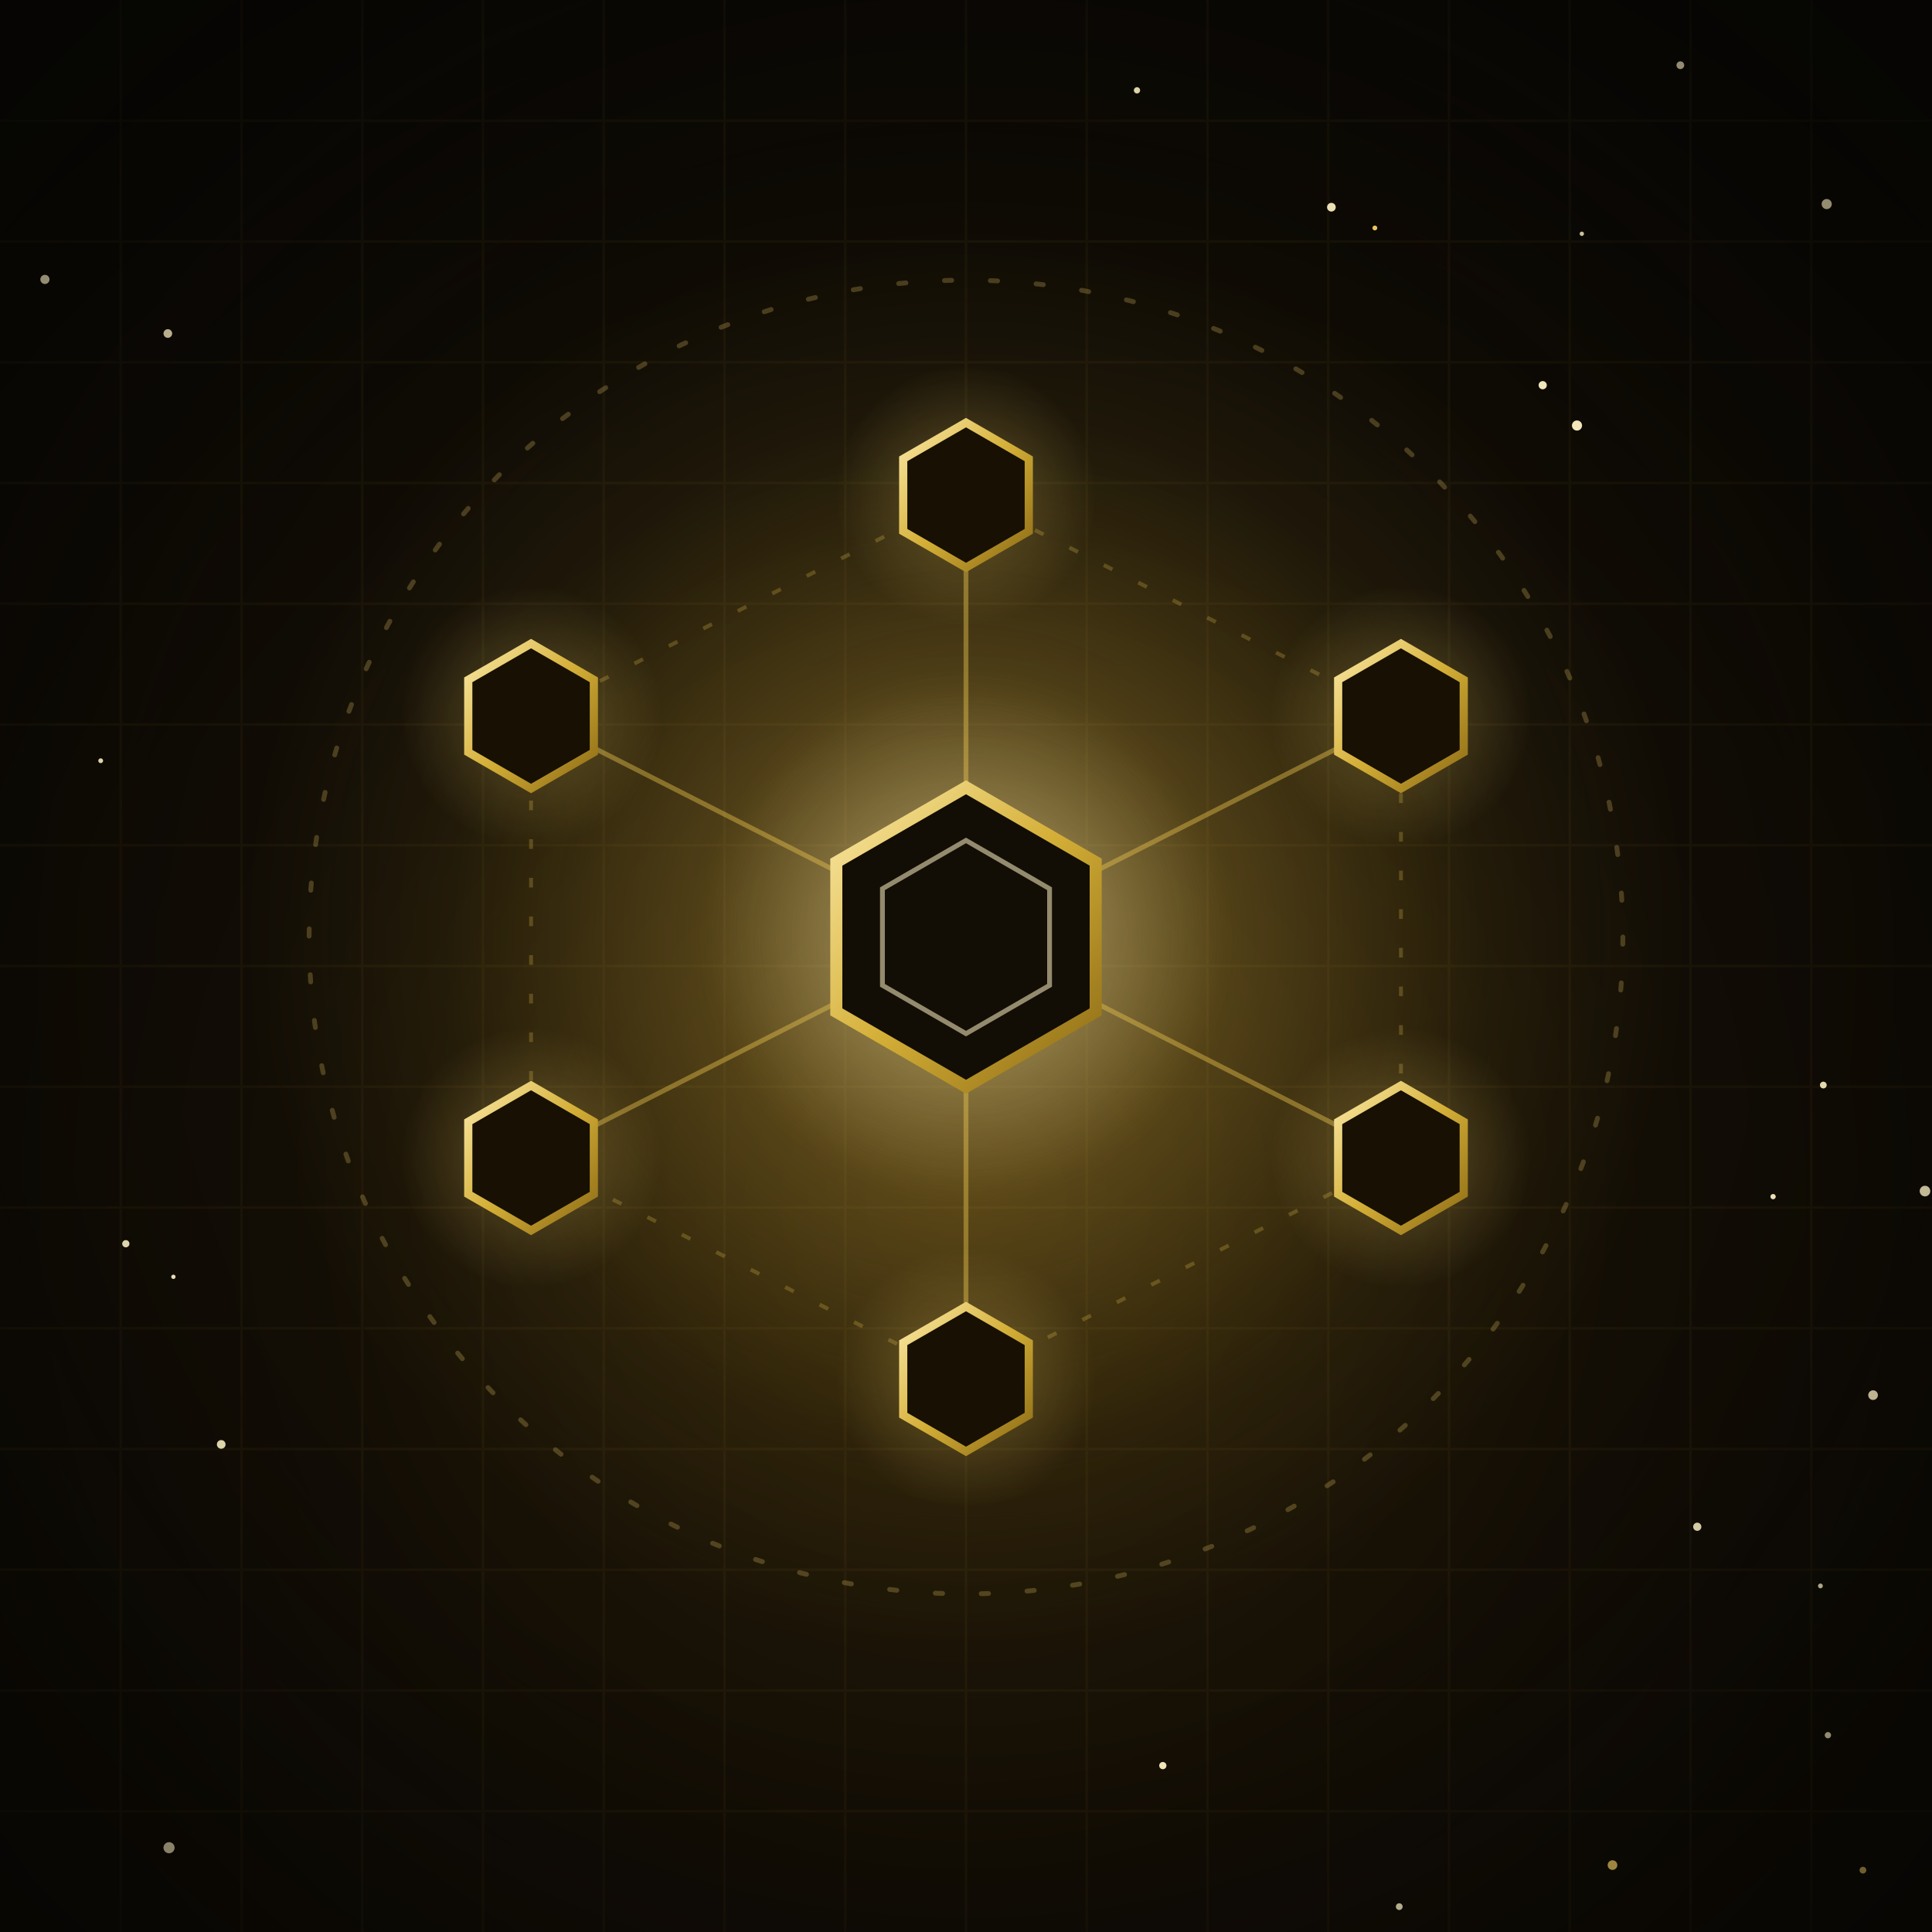
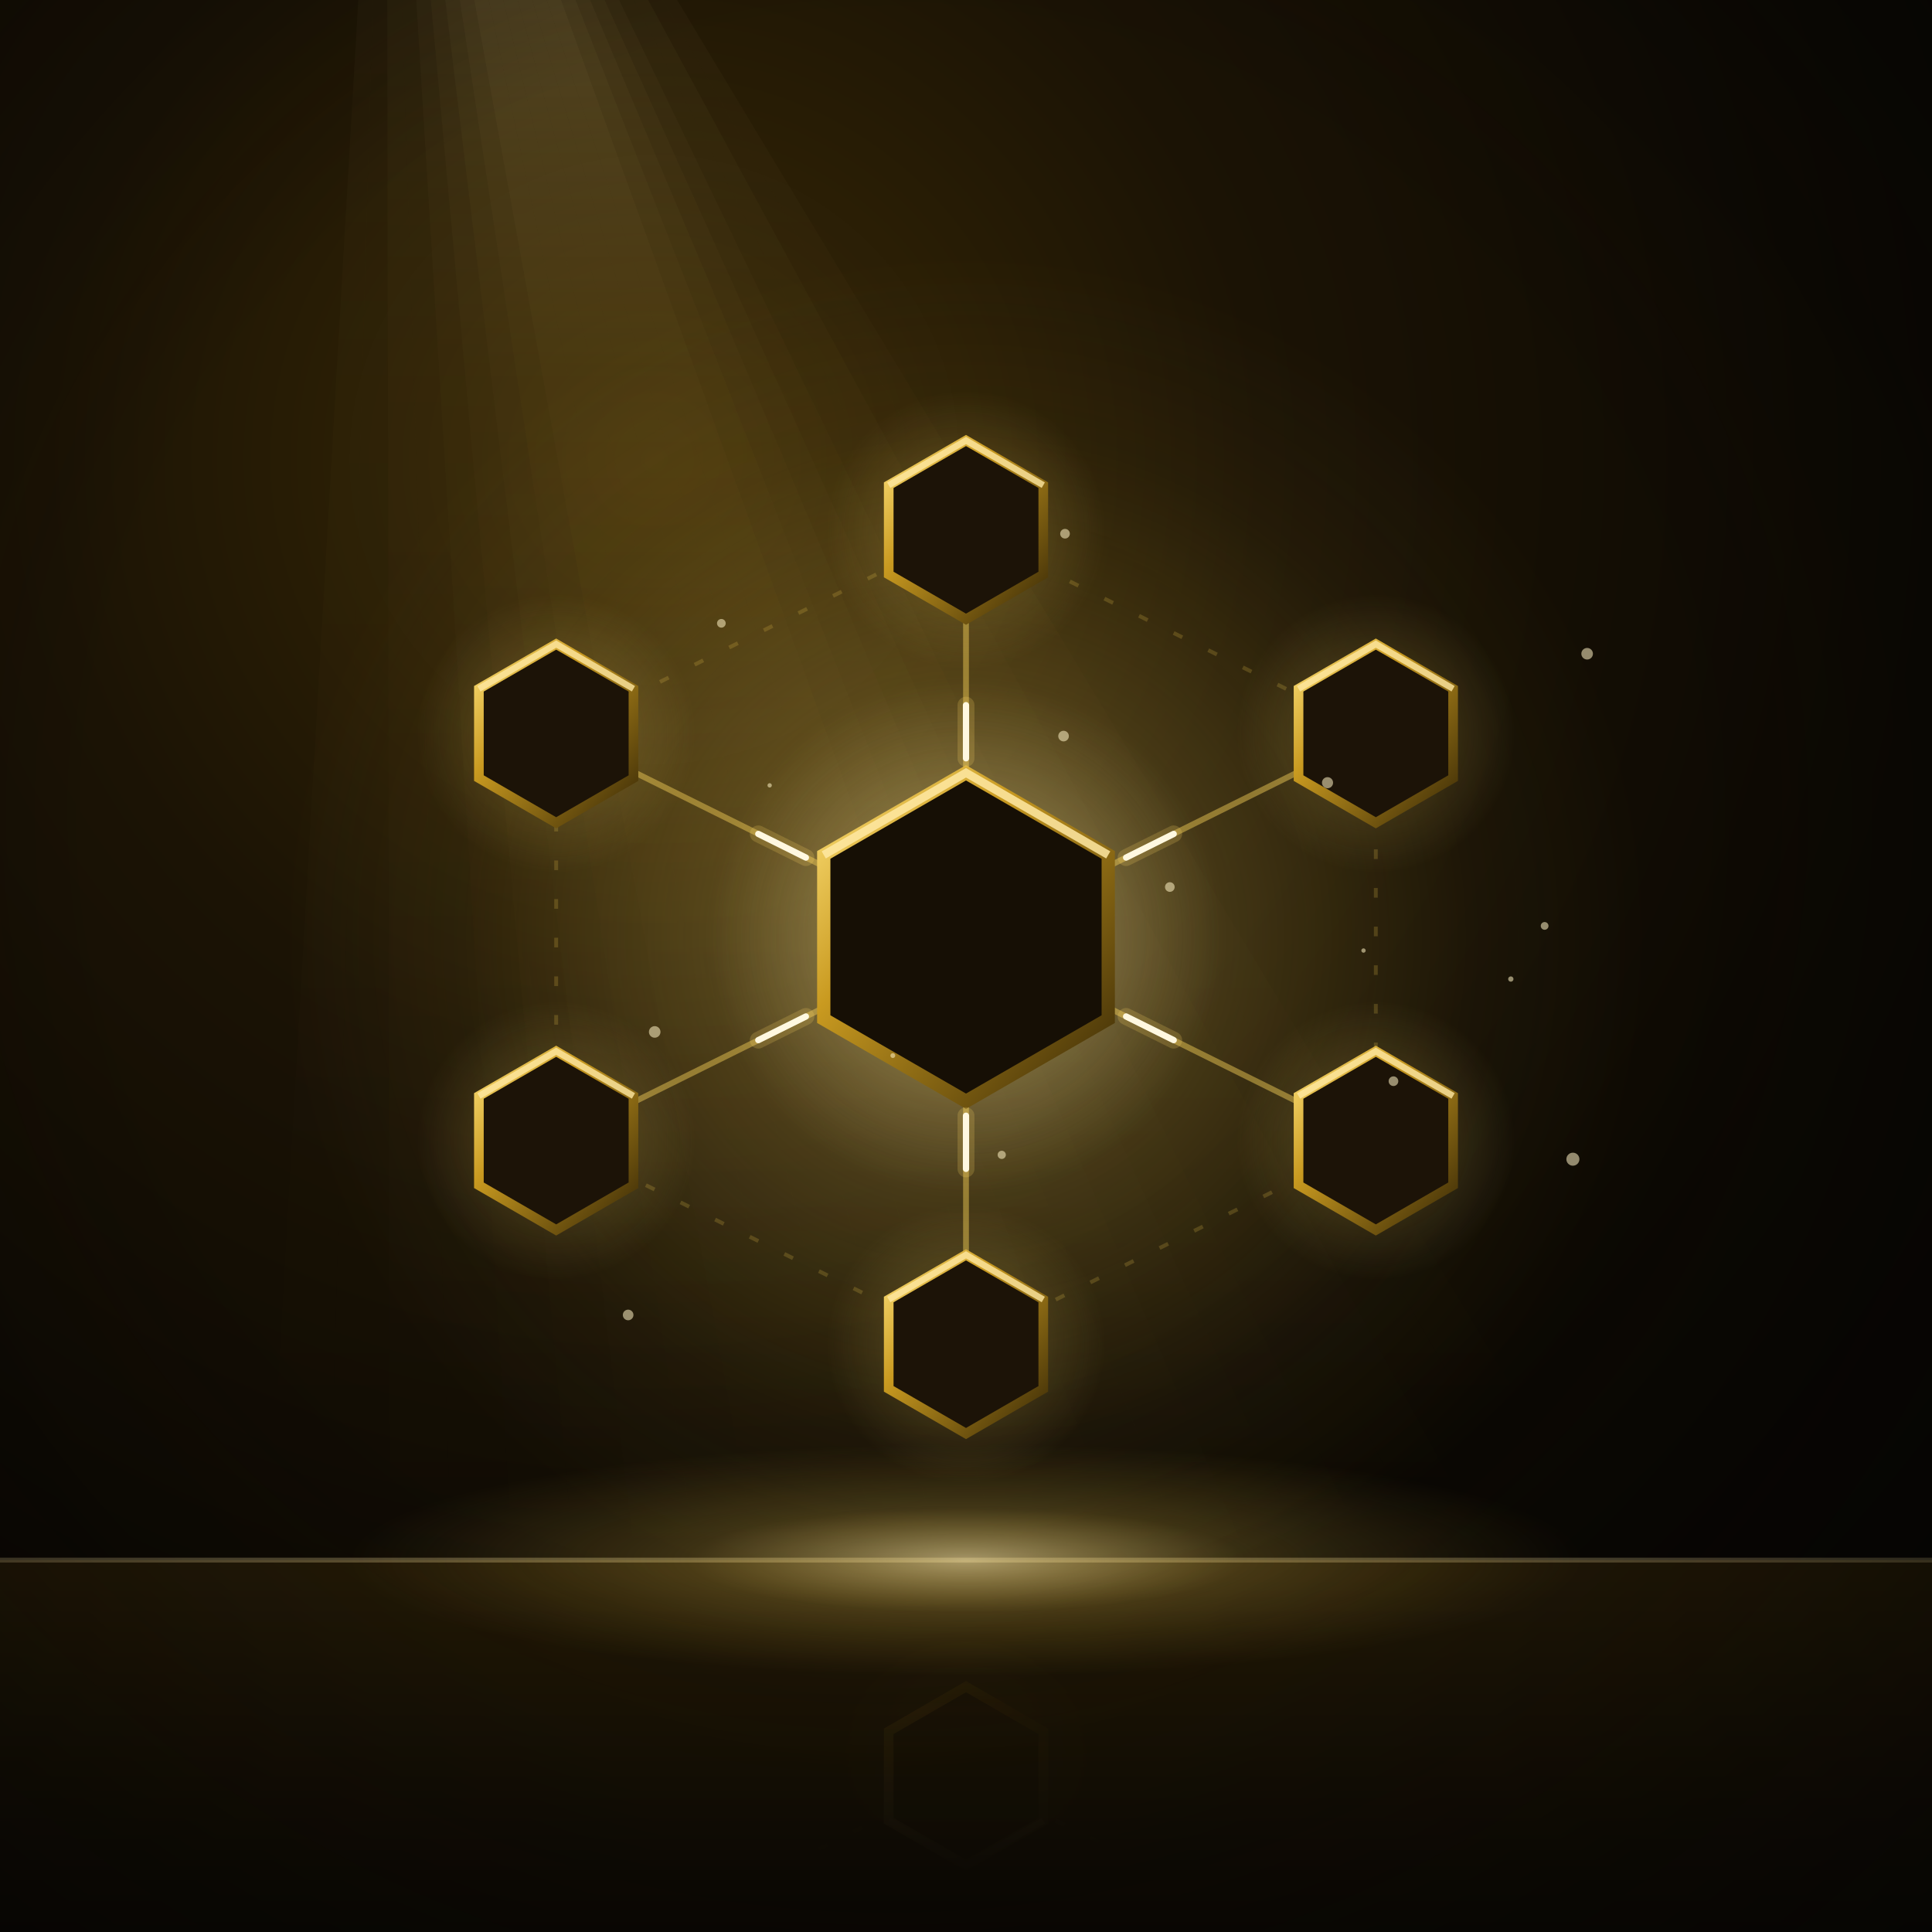
<svg xmlns="http://www.w3.org/2000/svg" viewBox="0 0 800 800" width="800" height="800" aria-hidden="true">
  <defs>
-     <radialGradient id="bg" cx=".5" cy=".62" r=".78">
-       <stop offset="0" stop-color="#2a1e07" />
-       <stop offset=".45" stop-color="#120d05" />
-       <stop offset="1" stop-color="#060503" />
+     <radialGradient id="sky" cx=".34" cy=".24" r=".92">
+       <stop offset="0" stop-color="#3a2a06" />
+       <stop offset=".34" stop-color="#1b1305" />
+       <stop offset=".72" stop-color="#0b0803" />
+       <stop offset="1" stop-color="#050403" />
+     </radialGradient>
+     <linearGradient id="beam" x1="0" y1="0" x2="0" y2="1">
+       <stop offset="0" stop-color="#fff1c4" stop-opacity=".46" />
+       <stop offset=".42" stop-color="#ffd766" stop-opacity=".15" />
+       <stop offset="1" stop-color="#ffd766" stop-opacity="0" />
+     </linearGradient>
+     <radialGradient id="pool">
+       <stop offset="0" stop-color="#ffe9a3" stop-opacity=".62" />
+       <stop offset=".45" stop-color="#e9c552" stop-opacity=".2" />
+       <stop offset="1" stop-color="#d4af37" stop-opacity="0" />
+     </radialGradient>
+     <radialGradient id="halo">
+       <stop offset="0" stop-color="#fff2c8" stop-opacity=".5" />
+       <stop offset=".38" stop-color="#e9c552" stop-opacity=".2" />
+       <stop offset=".74" stop-color="#d4af37" stop-opacity=".05" />
+       <stop offset="1" stop-color="#d4af37" stop-opacity="0" />
    </radialGradient>
    <radialGradient id="soft">
-       <stop offset="0" stop-color="#fff3c4" stop-opacity=".85" />
-       <stop offset=".5" stop-color="#f5d76e" stop-opacity=".3" />
+       <stop offset="0" stop-color="#fff3c4" stop-opacity=".8" />
+       <stop offset=".5" stop-color="#f5d76e" stop-opacity=".28" />
      <stop offset="1" stop-color="#f5d76e" stop-opacity="0" />
    </radialGradient>
-     <radialGradient id="halo">
-       <stop offset="0" stop-color="#fff2c8" stop-opacity=".55" />
-       <stop offset=".35" stop-color="#e9bf48" stop-opacity=".26" />
-       <stop offset=".72" stop-color="#d4af37" stop-opacity=".07" />
-       <stop offset="1" stop-color="#d4af37" stop-opacity="0" />
-     </radialGradient>
-     <radialGradient id="vig" cx=".5" cy=".5" r=".72">
-       <stop offset=".55" stop-color="#060503" stop-opacity="0" />
-       <stop offset="1" stop-color="#060503" stop-opacity=".72" />
-     </radialGradient>
-     <linearGradient id="gold" x1="0" y1="0" x2="1" y2="1">
-       <stop offset="0" stop-color="#fbe9a6" />
-       <stop offset=".5" stop-color="#d4af37" />
-       <stop offset="1" stop-color="#8c6a14" />
-     </linearGradient>
-     <linearGradient id="floor" x1="0" y1="0" x2="0" y2="1">
-       <stop offset="0" stop-color="#d4af37" stop-opacity="0" />
-       <stop offset="1" stop-color="#d4af37" stop-opacity=".16" />
-     </linearGradient>
+     <linearGradient id="brass" x1="0" y1="0" x2="1" y2="1">
+       <stop offset="0" stop-color="#ffe27a" />
+       <stop offset=".35" stop-color="#c99a20" />
+       <stop offset=".62" stop-color="#8c6a14" />
+       <stop offset="1" stop-color="#3a2a06" />
+     </linearGradient>
+     <linearGradient id="near" x1="0" y1="0" x2="0" y2="1">
+       <stop offset="0" stop-color="#241a06" />
+       <stop offset="1" stop-color="#0b0803" />
+     </linearGradient>
+     <radialGradient id="vig" cx=".46" cy=".42" r=".78">
+       <stop offset=".52" stop-color="#050403" stop-opacity="0" />
+       <stop offset="1" stop-color="#050403" stop-opacity=".7" />
+     </radialGradient>
  </defs>
  <style>
- .tw{animation:tw 3s ease-in-out infinite alternate}
- .breathe{transform-box:fill-box;transform-origin:center;animation:breathe 5s ease-in-out infinite alternate}
- @keyframes tw{from{opacity:.18}to{opacity:1}}
- @keyframes breathe{from{opacity:.72;transform:scale(.96)}to{opacity:1;transform:scale(1.05)}}
+ .mote{animation-name:mote;animation-timing-function:ease-in-out;animation-iteration-count:infinite;animation-direction:alternate}
+ .glow{transform-box:fill-box;transform-origin:center;animation:glow 6s ease-in-out infinite alternate}
+ @keyframes mote{from{transform:translateY(9px);opacity:.14}to{transform:translateY(-13px);opacity:.85}}
+ @keyframes glow{from{opacity:.68;transform:scale(.97)}to{opacity:1;transform:scale(1.04)}}
.nd{transform-box:fill-box;transform-origin:center;animation:nd 4.8s ease-in-out infinite}
.core{transform-box:fill-box;transform-origin:center;animation:core 3.6s ease-in-out infinite alternate}
- .orb{animation:spin 64s linear infinite}
- @keyframes pk0{from{stroke-dashoffset:22}to{stroke-dashoffset:-183}}.pk0{animation:pk0 3.4s linear -1.5s infinite}@keyframes pk1{from{stroke-dashoffset:22}to{stroke-dashoffset:-202}}.pk1{animation:pk1 3.1s linear -0.5s infinite}@keyframes pk2{from{stroke-dashoffset:22}to{stroke-dashoffset:-202}}.pk2{animation:pk2 4.1s linear -2.3s infinite}@keyframes pk3{from{stroke-dashoffset:22}to{stroke-dashoffset:-183}}.pk3{animation:pk3 4s linear -1.2s infinite}@keyframes pk4{from{stroke-dashoffset:22}to{stroke-dashoffset:-202}}.pk4{animation:pk4 3s linear -1.7s infinite}@keyframes pk5{from{stroke-dashoffset:22}to{stroke-dashoffset:-202}}.pk5{animation:pk5 3.4s linear -2.5s infinite}
- @keyframes spin{to{transform:rotate(360deg)}}
- @keyframes nd{0%,100%{transform:scale(1)}50%{transform:scale(1.1)}}
- @keyframes core{from{transform:scale(.95)}to{transform:scale(1.08)}}</style>
-   <rect width="800" height="800" fill="url(#bg)" />
-   <g fill="none" stroke="#d4af37" stroke-width="1" opacity=".05">
-     <path d="M50 0V800" />
-     <path d="M100 0V800" />
-     <path d="M150 0V800" />
-     <path d="M200 0V800" />
-     <path d="M250 0V800" />
-     <path d="M300 0V800" />
-     <path d="M350 0V800" />
-     <path d="M400 0V800" />
-     <path d="M450 0V800" />
-     <path d="M500 0V800" />
-     <path d="M550 0V800" />
-     <path d="M600 0V800" />
-     <path d="M650 0V800" />
-     <path d="M700 0V800" />
-     <path d="M750 0V800" />
-     <path d="M0 50H800" />
-     <path d="M0 100H800" />
-     <path d="M0 150H800" />
-     <path d="M0 200H800" />
-     <path d="M0 250H800" />
-     <path d="M0 300H800" />
-     <path d="M0 350H800" />
-     <path d="M0 400H800" />
-     <path d="M0 450H800" />
-     <path d="M0 500H800" />
-     <path d="M0 550H800" />
-     <path d="M0 600H800" />
-     <path d="M0 650H800" />
-     <path d="M0 700H800" />
-     <path d="M0 750H800" />
+ @keyframes pk0{from{stroke-dashoffset:22}to{stroke-dashoffset:-94.6}}.pk0{animation:pk0 3.4s linear -1.5s infinite}@keyframes pk1{from{stroke-dashoffset:22}to{stroke-dashoffset:-115.5}}.pk1{animation:pk1 3.1s linear -0.5s infinite}@keyframes pk2{from{stroke-dashoffset:22}to{stroke-dashoffset:-115.5}}.pk2{animation:pk2 4.1s linear -2.3s infinite}@keyframes pk3{from{stroke-dashoffset:22}to{stroke-dashoffset:-94.6}}.pk3{animation:pk3 4s linear -1.2s infinite}@keyframes pk4{from{stroke-dashoffset:22}to{stroke-dashoffset:-115.5}}.pk4{animation:pk4 3s linear -1.7s infinite}@keyframes pk5{from{stroke-dashoffset:22}to{stroke-dashoffset:-115.5}}.pk5{animation:pk5 3.4s linear -2.5s infinite}
+ @keyframes nd{0%,100%{transform:scale(1)}50%{transform:scale(1.09)}}
+ @keyframes core{from{transform:scale(.96)}to{transform:scale(1.07)}}</style>
+   <rect width="800" height="800" fill="url(#sky)" />
+   <g fill="url(#beam)">
+     <path d="M160 -200L60 646L85.4 646Z" opacity="0" />
+     <path d="M160 -200L85.4 646L110.8 646Z" opacity="0" />
+     <path d="M160 -200L110.8 646L136.2 646Z" opacity="0.1" />
+     <path d="M160 -200L136.2 646L161.5 646Z" opacity="0.1" />
+     <path d="M160 -200L161.5 646L186.9 646Z" opacity="0.2" />
+     <path d="M160 -200L186.9 646L212.3 646Z" opacity="0.2" />
+     <path d="M160 -200L212.3 646L237.7 646Z" opacity="0.3" />
+     <path d="M160 -200L237.7 646L263.1 646Z" opacity="0.4" />
+     <path d="M160 -200L263.1 646L288.5 646Z" opacity="0.5" />
+     <path d="M160 -200L288.5 646L313.8 646Z" opacity="0.6" />
+     <path d="M160 -200L313.8 646L339.2 646Z" opacity="0.7" />
+     <path d="M160 -200L339.2 646L364.6 646Z" opacity="0.7" />
+     <path d="M160 -200L364.6 646L390 646Z" opacity="0.7" />
+     <path d="M160 -200L390 646L415.4 646Z" opacity="0.7" />
+     <path d="M160 -200L415.4 646L440.8 646Z" opacity="0.7" />
+     <path d="M160 -200L440.8 646L466.2 646Z" opacity="0.7" />
+     <path d="M160 -200L466.2 646L491.5 646Z" opacity="0.6" />
+     <path d="M160 -200L491.5 646L516.9 646Z" opacity="0.5" />
+     <path d="M160 -200L516.9 646L542.3 646Z" opacity="0.4" />
+     <path d="M160 -200L542.3 646L567.7 646Z" opacity="0.3" />
+     <path d="M160 -200L567.7 646L593.1 646Z" opacity="0.2" />
+     <path d="M160 -200L593.1 646L618.5 646Z" opacity="0.2" />
+     <path d="M160 -200L618.5 646L643.8 646Z" opacity="0.1" />
+     <path d="M160 -200L643.8 646L669.2 646Z" opacity="0.1" />
+     <path d="M160 -200L669.2 646L694.6 646Z" opacity="0" />
+     <path d="M160 -200L694.6 646L720 646Z" opacity="0" />
  </g>
  <g transform="translate(400 388)">
-     <circle class="breathe" r="300" fill="url(#halo)" />
-     <g class="orb" fill="none" stroke="#f5d76e" stroke-opacity=".24" stroke-width="2" stroke-dasharray="3 16" stroke-linecap="round">
-       <circle r="272" />
-     </g>
-   </g>
-   <g fill="none" stroke="#e2bd4a" stroke-width="2" stroke-opacity=".45">
-     <path d="M400 388L400 205" />
-     <path d="M400 388L580.1 296.5" />
-     <path d="M400 388L580.1 479.5" />
-     <path d="M400 388L400 571" />
-     <path d="M400 388L219.9 479.5" />
-     <path d="M400 388L219.9 296.5" />
-   </g>
-   <g fill="none" stroke="#e2bd4a" stroke-width="1.6" stroke-opacity=".26" stroke-dasharray="4 12">
-     <path d="M400 205L580.1 296.5" />
-     <path d="M580.1 296.5L580.1 479.5" />
-     <path d="M580.1 479.5L400 571" />
-     <path d="M400 571L219.9 479.5" />
-     <path d="M219.9 479.5L219.9 296.5" />
-     <path d="M219.9 296.5L400 205" />
+     <circle class="glow" r="286" fill="url(#halo)" />
+   </g>
+   <rect x="0" y="646" width="800" height="154" fill="url(#near)" />
+   <path d="M0 646H800" stroke="#ffe9a3" stroke-width="2" opacity=".3" />
+   <ellipse cx="400" cy="646" rx="256" ry="48" fill="url(#pool)" />
+   <defs>
+     <linearGradient id="gmr1" x1="0" y1="646" x2="0" y2="776" gradientUnits="userSpaceOnUse">
+       <stop offset="0" stop-color="#fff" stop-opacity=".9" />
+       <stop offset=".55" stop-color="#fff" stop-opacity=".22" />
+       <stop offset="1" stop-color="#fff" stop-opacity="0" />
+     </linearGradient>
+     <mask id="mr1" maskUnits="userSpaceOnUse" x="0" y="646" width="800" height="130">
+       <rect x="0" y="646" width="800" height="130" fill="url(#gmr1)" />
+     </mask>
+   </defs>
+   <g mask="url(#mr1)" opacity="0.3">
+     <g transform="translate(0 1292) scale(1 -1)">
+       <g fill="none" stroke="#e9c552" stroke-width="2.4" stroke-opacity=".5">
+         <path d="M400 388L400 219.4" />
+         <path d="M400 388L569.7 303.7" />
+         <path d="M400 388L569.7 472.3" />
+         <path d="M400 388L400 556.6" />
+         <path d="M400 388L230.3 472.3" />
+         <path d="M400 388L230.3 303.7" />
+       </g>
+       <g fill="none" stroke="#e2bd4a" stroke-width="1.6" stroke-opacity=".22" stroke-dasharray="4 12">
+         <path d="M400 219.4L569.7 303.7" />
+         <path d="M569.7 303.7L569.7 472.3" />
+         <path d="M569.7 472.3L400 556.6" />
+         <path d="M400 556.6L230.3 472.3" />
+         <path d="M230.3 472.3L230.3 303.7" />
+         <path d="M230.3 303.7L400 219.4" />
+       </g>
+       <g transform="translate(400 219.4)">
+         <circle r="58" fill="url(#soft)" opacity=".45" />
+         <g class="nd" style="animation-delay:-0s">
+           <path d="M0 -37L32 -18.5L32 18.5L0 37L-32 18.5L-32 -18.5Z" fill="#1c1307" stroke="url(#brass)" stroke-width="4" />
+           <path d="M-32 -18.5L0 -37L32 -18.5" fill="none" stroke="#ffe9a3" stroke-width="2.6" opacity=".8" />
+         </g>
+       </g>
+       <g transform="translate(569.7 303.7)">
+         <circle r="58" fill="url(#soft)" opacity=".45" />
+         <g class="nd" style="animation-delay:-0.8s">
+           <path d="M0 -37L32 -18.5L32 18.5L0 37L-32 18.5L-32 -18.5Z" fill="#1c1307" stroke="url(#brass)" stroke-width="4" />
+           <path d="M-32 -18.5L0 -37L32 -18.5" fill="none" stroke="#ffe9a3" stroke-width="2.6" opacity=".8" />
+         </g>
+       </g>
+       <g transform="translate(569.7 472.3)">
+         <circle r="58" fill="url(#soft)" opacity=".45" />
+         <g class="nd" style="animation-delay:-1.6s">
+           <path d="M0 -37L32 -18.5L32 18.5L0 37L-32 18.5L-32 -18.5Z" fill="#1c1307" stroke="url(#brass)" stroke-width="4" />
+           <path d="M-32 -18.5L0 -37L32 -18.5" fill="none" stroke="#ffe9a3" stroke-width="2.6" opacity=".8" />
+         </g>
+       </g>
+       <g transform="translate(400 556.6)">
+         <circle r="58" fill="url(#soft)" opacity=".45" />
+         <g class="nd" style="animation-delay:-2.4s">
+           <path d="M0 -37L32 -18.5L32 18.5L0 37L-32 18.5L-32 -18.5Z" fill="#1c1307" stroke="url(#brass)" stroke-width="4" />
+           <path d="M-32 -18.5L0 -37L32 -18.5" fill="none" stroke="#ffe9a3" stroke-width="2.6" opacity=".8" />
+         </g>
+       </g>
+       <g transform="translate(230.3 472.3)">
+         <circle r="58" fill="url(#soft)" opacity=".45" />
+         <g class="nd" style="animation-delay:-3.2s">
+           <path d="M0 -37L32 -18.5L32 18.5L0 37L-32 18.5L-32 -18.5Z" fill="#1c1307" stroke="url(#brass)" stroke-width="4" />
+           <path d="M-32 -18.5L0 -37L32 -18.5" fill="none" stroke="#ffe9a3" stroke-width="2.6" opacity=".8" />
+         </g>
+       </g>
+       <g transform="translate(230.3 303.7)">
+         <circle r="58" fill="url(#soft)" opacity=".45" />
+         <g class="nd" style="animation-delay:-4s">
+           <path d="M0 -37L32 -18.5L32 18.5L0 37L-32 18.5L-32 -18.5Z" fill="#1c1307" stroke="url(#brass)" stroke-width="4" />
+           <path d="M-32 -18.5L0 -37L32 -18.5" fill="none" stroke="#ffe9a3" stroke-width="2.6" opacity=".8" />
+         </g>
+       </g>
+       <g transform="translate(400 388)">
+         <circle r="106" fill="url(#soft)" opacity=".45" />
+         <g class="core">
+           <path d="M0 -68L58.9 -34L58.9 34L0 68L-58.9 34L-58.9 -34Z" fill="#160f05" stroke="url(#brass)" stroke-width="5.5" />
+           <path d="M-58.9 -34L0 -68L58.9 -34" fill="none" stroke="#ffe9a3" stroke-width="3.4" opacity=".85" />
+         </g>
+       </g>
+     </g>
+   </g>
+   <g fill="none" stroke="#e9c552" stroke-width="2.4" stroke-opacity=".5">
+     <path d="M400 388L400 219.4" />
+     <path d="M400 388L569.7 303.7" />
+     <path d="M400 388L569.7 472.3" />
+     <path d="M400 388L400 556.6" />
+     <path d="M400 388L230.3 472.3" />
+     <path d="M400 388L230.3 303.7" />
+   </g>
+   <g fill="none" stroke="#e2bd4a" stroke-width="1.6" stroke-opacity=".22" stroke-dasharray="4 12">
+     <path d="M400 219.4L569.7 303.7" />
+     <path d="M569.7 303.7L569.7 472.3" />
+     <path d="M569.7 472.3L400 556.6" />
+     <path d="M400 556.6L230.3 472.3" />
+     <path d="M230.3 472.3L230.3 303.7" />
+     <path d="M230.3 303.7L400 219.4" />
+   </g>
+   <g transform="translate(400 219.4)">
+     <circle r="58" fill="url(#soft)" opacity=".45" />
+     <g class="nd" style="animation-delay:-0s">
+       <path d="M0 -37L32 -18.5L32 18.5L0 37L-32 18.5L-32 -18.5Z" fill="#1c1307" stroke="url(#brass)" stroke-width="4" />
+       <path d="M-32 -18.5L0 -37L32 -18.5" fill="none" stroke="#ffe9a3" stroke-width="2.6" opacity=".8" />
+     </g>
+   </g>
+   <g transform="translate(569.7 303.7)">
+     <circle r="58" fill="url(#soft)" opacity=".45" />
+     <g class="nd" style="animation-delay:-0.8s">
+       <path d="M0 -37L32 -18.5L32 18.5L0 37L-32 18.5L-32 -18.5Z" fill="#1c1307" stroke="url(#brass)" stroke-width="4" />
+       <path d="M-32 -18.5L0 -37L32 -18.5" fill="none" stroke="#ffe9a3" stroke-width="2.6" opacity=".8" />
+     </g>
+   </g>
+   <g transform="translate(569.7 472.3)">
+     <circle r="58" fill="url(#soft)" opacity=".45" />
+     <g class="nd" style="animation-delay:-1.6s">
+       <path d="M0 -37L32 -18.5L32 18.5L0 37L-32 18.5L-32 -18.5Z" fill="#1c1307" stroke="url(#brass)" stroke-width="4" />
+       <path d="M-32 -18.5L0 -37L32 -18.5" fill="none" stroke="#ffe9a3" stroke-width="2.6" opacity=".8" />
+     </g>
+   </g>
+   <g transform="translate(400 556.6)">
+     <circle r="58" fill="url(#soft)" opacity=".45" />
+     <g class="nd" style="animation-delay:-2.4s">
+       <path d="M0 -37L32 -18.5L32 18.5L0 37L-32 18.5L-32 -18.5Z" fill="#1c1307" stroke="url(#brass)" stroke-width="4" />
+       <path d="M-32 -18.5L0 -37L32 -18.5" fill="none" stroke="#ffe9a3" stroke-width="2.6" opacity=".8" />
+     </g>
+   </g>
+   <g transform="translate(230.3 472.3)">
+     <circle r="58" fill="url(#soft)" opacity=".45" />
+     <g class="nd" style="animation-delay:-3.2s">
+       <path d="M0 -37L32 -18.5L32 18.5L0 37L-32 18.5L-32 -18.5Z" fill="#1c1307" stroke="url(#brass)" stroke-width="4" />
+       <path d="M-32 -18.5L0 -37L32 -18.5" fill="none" stroke="#ffe9a3" stroke-width="2.6" opacity=".8" />
+     </g>
+   </g>
+   <g transform="translate(230.3 303.7)">
+     <circle r="58" fill="url(#soft)" opacity=".45" />
+     <g class="nd" style="animation-delay:-4s">
+       <path d="M0 -37L32 -18.5L32 18.5L0 37L-32 18.5L-32 -18.5Z" fill="#1c1307" stroke="url(#brass)" stroke-width="4" />
+       <path d="M-32 -18.5L0 -37L32 -18.5" fill="none" stroke="#ffe9a3" stroke-width="2.6" opacity=".8" />
+     </g>
+   </g>
+   <g transform="translate(400 388)">
+     <circle r="106" fill="url(#soft)" opacity=".45" />
+     <g class="core">
+       <path d="M0 -68L58.9 -34L58.9 34L0 68L-58.9 34L-58.9 -34Z" fill="#160f05" stroke="url(#brass)" stroke-width="5.5" />
+       <path d="M-58.9 -34L0 -68L58.9 -34" fill="none" stroke="#ffe9a3" stroke-width="3.4" opacity=".85" />
+     </g>
  </g>
  <g fill="none" stroke-linecap="round">
-     <path class="pk0" d="M400 388L400 205" stroke="#ffd766" stroke-width="7" stroke-opacity=".22" stroke-dasharray="22 187" />
-     <path class="pk0" d="M400 388L400 205" stroke="#fff8e0" stroke-width="2.6" stroke-dasharray="22 187" />
-     <path class="pk1" d="M400 388L580.1 296.5" stroke="#ffd766" stroke-width="7" stroke-opacity=".22" stroke-dasharray="22 206" />
-     <path class="pk1" d="M400 388L580.1 296.5" stroke="#fff8e0" stroke-width="2.6" stroke-dasharray="22 206" />
-     <path class="pk2" d="M400 388L580.1 479.5" stroke="#ffd766" stroke-width="7" stroke-opacity=".22" stroke-dasharray="22 206" />
-     <path class="pk2" d="M400 388L580.1 479.5" stroke="#fff8e0" stroke-width="2.6" stroke-dasharray="22 206" />
-     <path class="pk3" d="M400 388L400 571" stroke="#ffd766" stroke-width="7" stroke-opacity=".22" stroke-dasharray="22 187" />
-     <path class="pk3" d="M400 388L400 571" stroke="#fff8e0" stroke-width="2.6" stroke-dasharray="22 187" />
-     <path class="pk4" d="M400 388L219.9 479.5" stroke="#ffd766" stroke-width="7" stroke-opacity=".22" stroke-dasharray="22 206" />
-     <path class="pk4" d="M400 388L219.9 479.5" stroke="#fff8e0" stroke-width="2.6" stroke-dasharray="22 206" />
-     <path class="pk5" d="M400 388L219.9 296.5" stroke="#ffd766" stroke-width="7" stroke-opacity=".22" stroke-dasharray="22 206" />
-     <path class="pk5" d="M400 388L219.9 296.5" stroke="#fff8e0" stroke-width="2.6" stroke-dasharray="22 206" />
-   </g>
-   <g transform="translate(400 205)">
-     <circle r="54" fill="url(#soft)" opacity=".45" />
-     <path class="nd" d="M0 -30L26 -15L26 15L0 30L-26 15L-26 -15Z" fill="#171003" stroke="url(#gold)" stroke-width="3.4" style="animation-delay:-0s" />
-   </g>
-   <g transform="translate(580.1 296.5)">
-     <circle r="54" fill="url(#soft)" opacity=".45" />
-     <path class="nd" d="M0 -30L26 -15L26 15L0 30L-26 15L-26 -15Z" fill="#171003" stroke="url(#gold)" stroke-width="3.4" style="animation-delay:-0.8s" />
-   </g>
-   <g transform="translate(580.1 479.5)">
-     <circle r="54" fill="url(#soft)" opacity=".45" />
-     <path class="nd" d="M0 -30L26 -15L26 15L0 30L-26 15L-26 -15Z" fill="#171003" stroke="url(#gold)" stroke-width="3.4" style="animation-delay:-1.6s" />
-   </g>
-   <g transform="translate(400 571)">
-     <circle r="54" fill="url(#soft)" opacity=".45" />
-     <path class="nd" d="M0 -30L26 -15L26 15L0 30L-26 15L-26 -15Z" fill="#171003" stroke="url(#gold)" stroke-width="3.4" style="animation-delay:-2.4s" />
-   </g>
-   <g transform="translate(219.9 479.5)">
-     <circle r="54" fill="url(#soft)" opacity=".45" />
-     <path class="nd" d="M0 -30L26 -15L26 15L0 30L-26 15L-26 -15Z" fill="#171003" stroke="url(#gold)" stroke-width="3.4" style="animation-delay:-3.2s" />
-   </g>
-   <g transform="translate(219.9 296.5)">
-     <circle r="54" fill="url(#soft)" opacity=".45" />
-     <path class="nd" d="M0 -30L26 -15L26 15L0 30L-26 15L-26 -15Z" fill="#171003" stroke="url(#gold)" stroke-width="3.4" style="animation-delay:-4s" />
-   </g>
-   <g transform="translate(400 388)">
-     <circle r="110" fill="url(#soft)" opacity=".5" />
-     <path class="core" d="M0 -62L53.7 -31L53.7 31L0 62L-53.7 31L-53.7 -31Z" fill="#120d05" stroke="url(#gold)" stroke-width="5" />
-     <path d="M0 -40L34.6 -20L34.6 20L0 40L-34.6 20L-34.6 -20Z" fill="none" stroke="#fff3c4" stroke-width="2" opacity=".55" />
-   </g>
-   <circle class="tw" cx="71.8" cy="528.7" r="0.9" fill="#fff3c4" style="animation-duration:3.2s;animation-delay:-0.1s" />
-   <circle class="tw" cx="638.8" cy="159.5" r="1.7" fill="#fff3c4" style="animation-duration:3.8s;animation-delay:-0.5s" />
-   <circle class="tw" cx="667.7" cy="772.3" r="2" fill="#ffd766" style="animation-duration:3.5s;animation-delay:-1.8s" />
-   <circle class="tw" cx="755" cy="449.3" r="1.4" fill="#fff3c4" style="animation-duration:2.5s;animation-delay:-3.9s" />
-   <circle class="tw" cx="734.2" cy="495.5" r="1.1" fill="#fff3c4" style="animation-duration:3.3s;animation-delay:-4s" />
-   <circle class="tw" cx="470.8" cy="37.4" r="1.3" fill="#fff3c4" style="animation-duration:2.8s;animation-delay:-3.4s" />
-   <circle class="tw" cx="655" cy="96.8" r="0.9" fill="#fff3c4" style="animation-duration:5s;animation-delay:-3.4s" />
-   <circle class="tw" cx="569.3" cy="94.4" r="1" fill="#ffd766" style="animation-duration:2.8s;animation-delay:-4s" />
-   <circle class="tw" cx="653" cy="176.2" r="2.1" fill="#fff3c4" style="animation-duration:3.8s;animation-delay:-2.4s" />
-   <circle class="tw" cx="756.9" cy="718.5" r="1.3" fill="#fff3c4" style="animation-duration:3.4s;animation-delay:-2.4s" />
-   <circle class="tw" cx="70" cy="765.1" r="2.3" fill="#fff3c4" style="animation-duration:4.4s;animation-delay:-1.1s" />
-   <circle class="tw" cx="695.8" cy="27" r="1.6" fill="#fff3c4" style="animation-duration:2.3s;animation-delay:-3.6s" />
-   <circle class="tw" cx="775.6" cy="577.7" r="2" fill="#fff3c4" style="animation-duration:4.2s;animation-delay:-1.2s" />
-   <circle class="tw" cx="702.8" cy="632.2" r="1.7" fill="#fff3c4" style="animation-duration:4.2s;animation-delay:-4.1s" />
-   <circle class="tw" cx="753.8" cy="656.7" r="1" fill="#fff3c4" style="animation-duration:3.6s;animation-delay:-0.2s" />
-   <circle class="tw" cx="41.7" cy="315" r="1" fill="#fff3c4" style="animation-duration:3.1s;animation-delay:-1.2s" />
-   <circle class="tw" cx="551.3" cy="85.8" r="1.8" fill="#fff3c4" style="animation-duration:4.5s;animation-delay:-4.9s" />
-   <circle class="tw" cx="18.6" cy="115.7" r="1.9" fill="#fff3c4" style="animation-duration:4.3s;animation-delay:-2.2s" />
-   <circle class="tw" cx="69.5" cy="138.1" r="1.8" fill="#fff3c4" style="animation-duration:4.7s;animation-delay:-0.1s" />
-   <circle class="tw" cx="771.4" cy="774.4" r="1.4" fill="#ffd766" style="animation-duration:4.5s;animation-delay:-0.3s" />
-   <circle class="tw" cx="481.5" cy="731.1" r="1.5" fill="#fff3c4" style="animation-duration:2.5s;animation-delay:-5s" />
-   <circle class="tw" cx="756.4" cy="84.5" r="2.1" fill="#fff3c4" style="animation-duration:3.5s;animation-delay:-0.4s" />
-   <circle class="tw" cx="52.1" cy="515" r="1.5" fill="#fff3c4" style="animation-duration:2.7s;animation-delay:-2.4s" />
-   <circle class="tw" cx="797.1" cy="493.2" r="2.2" fill="#fff3c4" style="animation-duration:4.5s;animation-delay:-4.1s" />
-   <circle class="tw" cx="579.4" cy="789.5" r="1.4" fill="#fff3c4" style="animation-duration:4.7s;animation-delay:-1.3s" />
-   <circle class="tw" cx="91.6" cy="598.1" r="1.8" fill="#fff3c4" style="animation-duration:2.1s;animation-delay:-4.8s" />
+     <path class="pk0" d="M400 314L400 219.4" stroke="#ffd766" stroke-width="7" stroke-opacity=".2" stroke-dasharray="22 98.6" />
+     <path class="pk0" d="M400 314L400 219.4" stroke="#fff8e0" stroke-width="2.6" stroke-dasharray="22 98.6" />
+     <path class="pk1" d="M466.3 355.1L569.7 303.7" stroke="#ffd766" stroke-width="7" stroke-opacity=".2" stroke-dasharray="22 119.5" />
+     <path class="pk1" d="M466.3 355.1L569.7 303.7" stroke="#fff8e0" stroke-width="2.6" stroke-dasharray="22 119.5" />
+     <path class="pk2" d="M466.3 420.9L569.7 472.3" stroke="#ffd766" stroke-width="7" stroke-opacity=".2" stroke-dasharray="22 119.5" />
+     <path class="pk2" d="M466.3 420.9L569.7 472.3" stroke="#fff8e0" stroke-width="2.6" stroke-dasharray="22 119.5" />
+     <path class="pk3" d="M400 462L400 556.6" stroke="#ffd766" stroke-width="7" stroke-opacity=".2" stroke-dasharray="22 98.6" />
+     <path class="pk3" d="M400 462L400 556.6" stroke="#fff8e0" stroke-width="2.6" stroke-dasharray="22 98.6" />
+     <path class="pk4" d="M333.7 420.9L230.3 472.3" stroke="#ffd766" stroke-width="7" stroke-opacity=".2" stroke-dasharray="22 119.5" />
+     <path class="pk4" d="M333.7 420.9L230.3 472.3" stroke="#fff8e0" stroke-width="2.6" stroke-dasharray="22 119.5" />
+     <path class="pk5" d="M333.7 355.1L230.3 303.7" stroke="#ffd766" stroke-width="7" stroke-opacity=".2" stroke-dasharray="22 119.5" />
+     <path class="pk5" d="M333.7 355.1L230.3 303.7" stroke="#fff8e0" stroke-width="2.6" stroke-dasharray="22 119.5" />
+   </g>
+   <g fill="#fff3c4" opacity=".55">
+     <circle class="mote" cx="484.4" cy="367.3" r="2" style="animation-duration:5.5s;animation-delay:-4s" />
+     <circle class="mote" cx="369.7" cy="437.1" r="1" style="animation-duration:5.9s;animation-delay:-3.9s" />
+     <circle class="mote" cx="318.7" cy="325.2" r="0.9" style="animation-duration:4s;animation-delay:-3.2s" />
+     <circle class="mote" cx="441" cy="221" r="2" style="animation-duration:5s;animation-delay:-0.5s" />
+     <circle class="mote" cx="651.3" cy="480" r="2.7" style="animation-duration:8.2s;animation-delay:-4.2s" />
+     <circle class="mote" cx="639.6" cy="383.4" r="1.6" style="animation-duration:5.8s;animation-delay:-3.9s" />
+     <circle class="mote" cx="549.7" cy="324.1" r="2.3" style="animation-duration:4.9s;animation-delay:-1.7s" />
+     <circle class="mote" cx="625.6" cy="405.4" r="1.1" style="animation-duration:5.1s;animation-delay:-0.2s" />
+     <circle class="mote" cx="564.6" cy="393.6" r="0.9" style="animation-duration:6.1s;animation-delay:-2s" />
+     <circle class="mote" cx="271.1" cy="427.3" r="2.4" style="animation-duration:4.1s;animation-delay:-0.5s" />
+     <circle class="mote" cx="260.1" cy="544.5" r="2.2" style="animation-duration:4.2s;animation-delay:-2s" />
+     <circle class="mote" cx="440.4" cy="304.8" r="2.2" style="animation-duration:5.5s;animation-delay:-0.6s" />
+     <circle class="mote" cx="657.2" cy="270.7" r="2.4" style="animation-duration:4.4s;animation-delay:-3.6s" />
+     <circle class="mote" cx="577" cy="447.7" r="2" style="animation-duration:5.1s;animation-delay:-2.5s" />
+     <circle class="mote" cx="414.8" cy="478.2" r="1.7" style="animation-duration:6.9s;animation-delay:-6.5s" />
+     <circle class="mote" cx="298.7" cy="258.1" r="1.8" style="animation-duration:8.5s;animation-delay:-4s" />
+   </g>
  <rect width="800" height="800" fill="url(#vig)" />
</svg>
